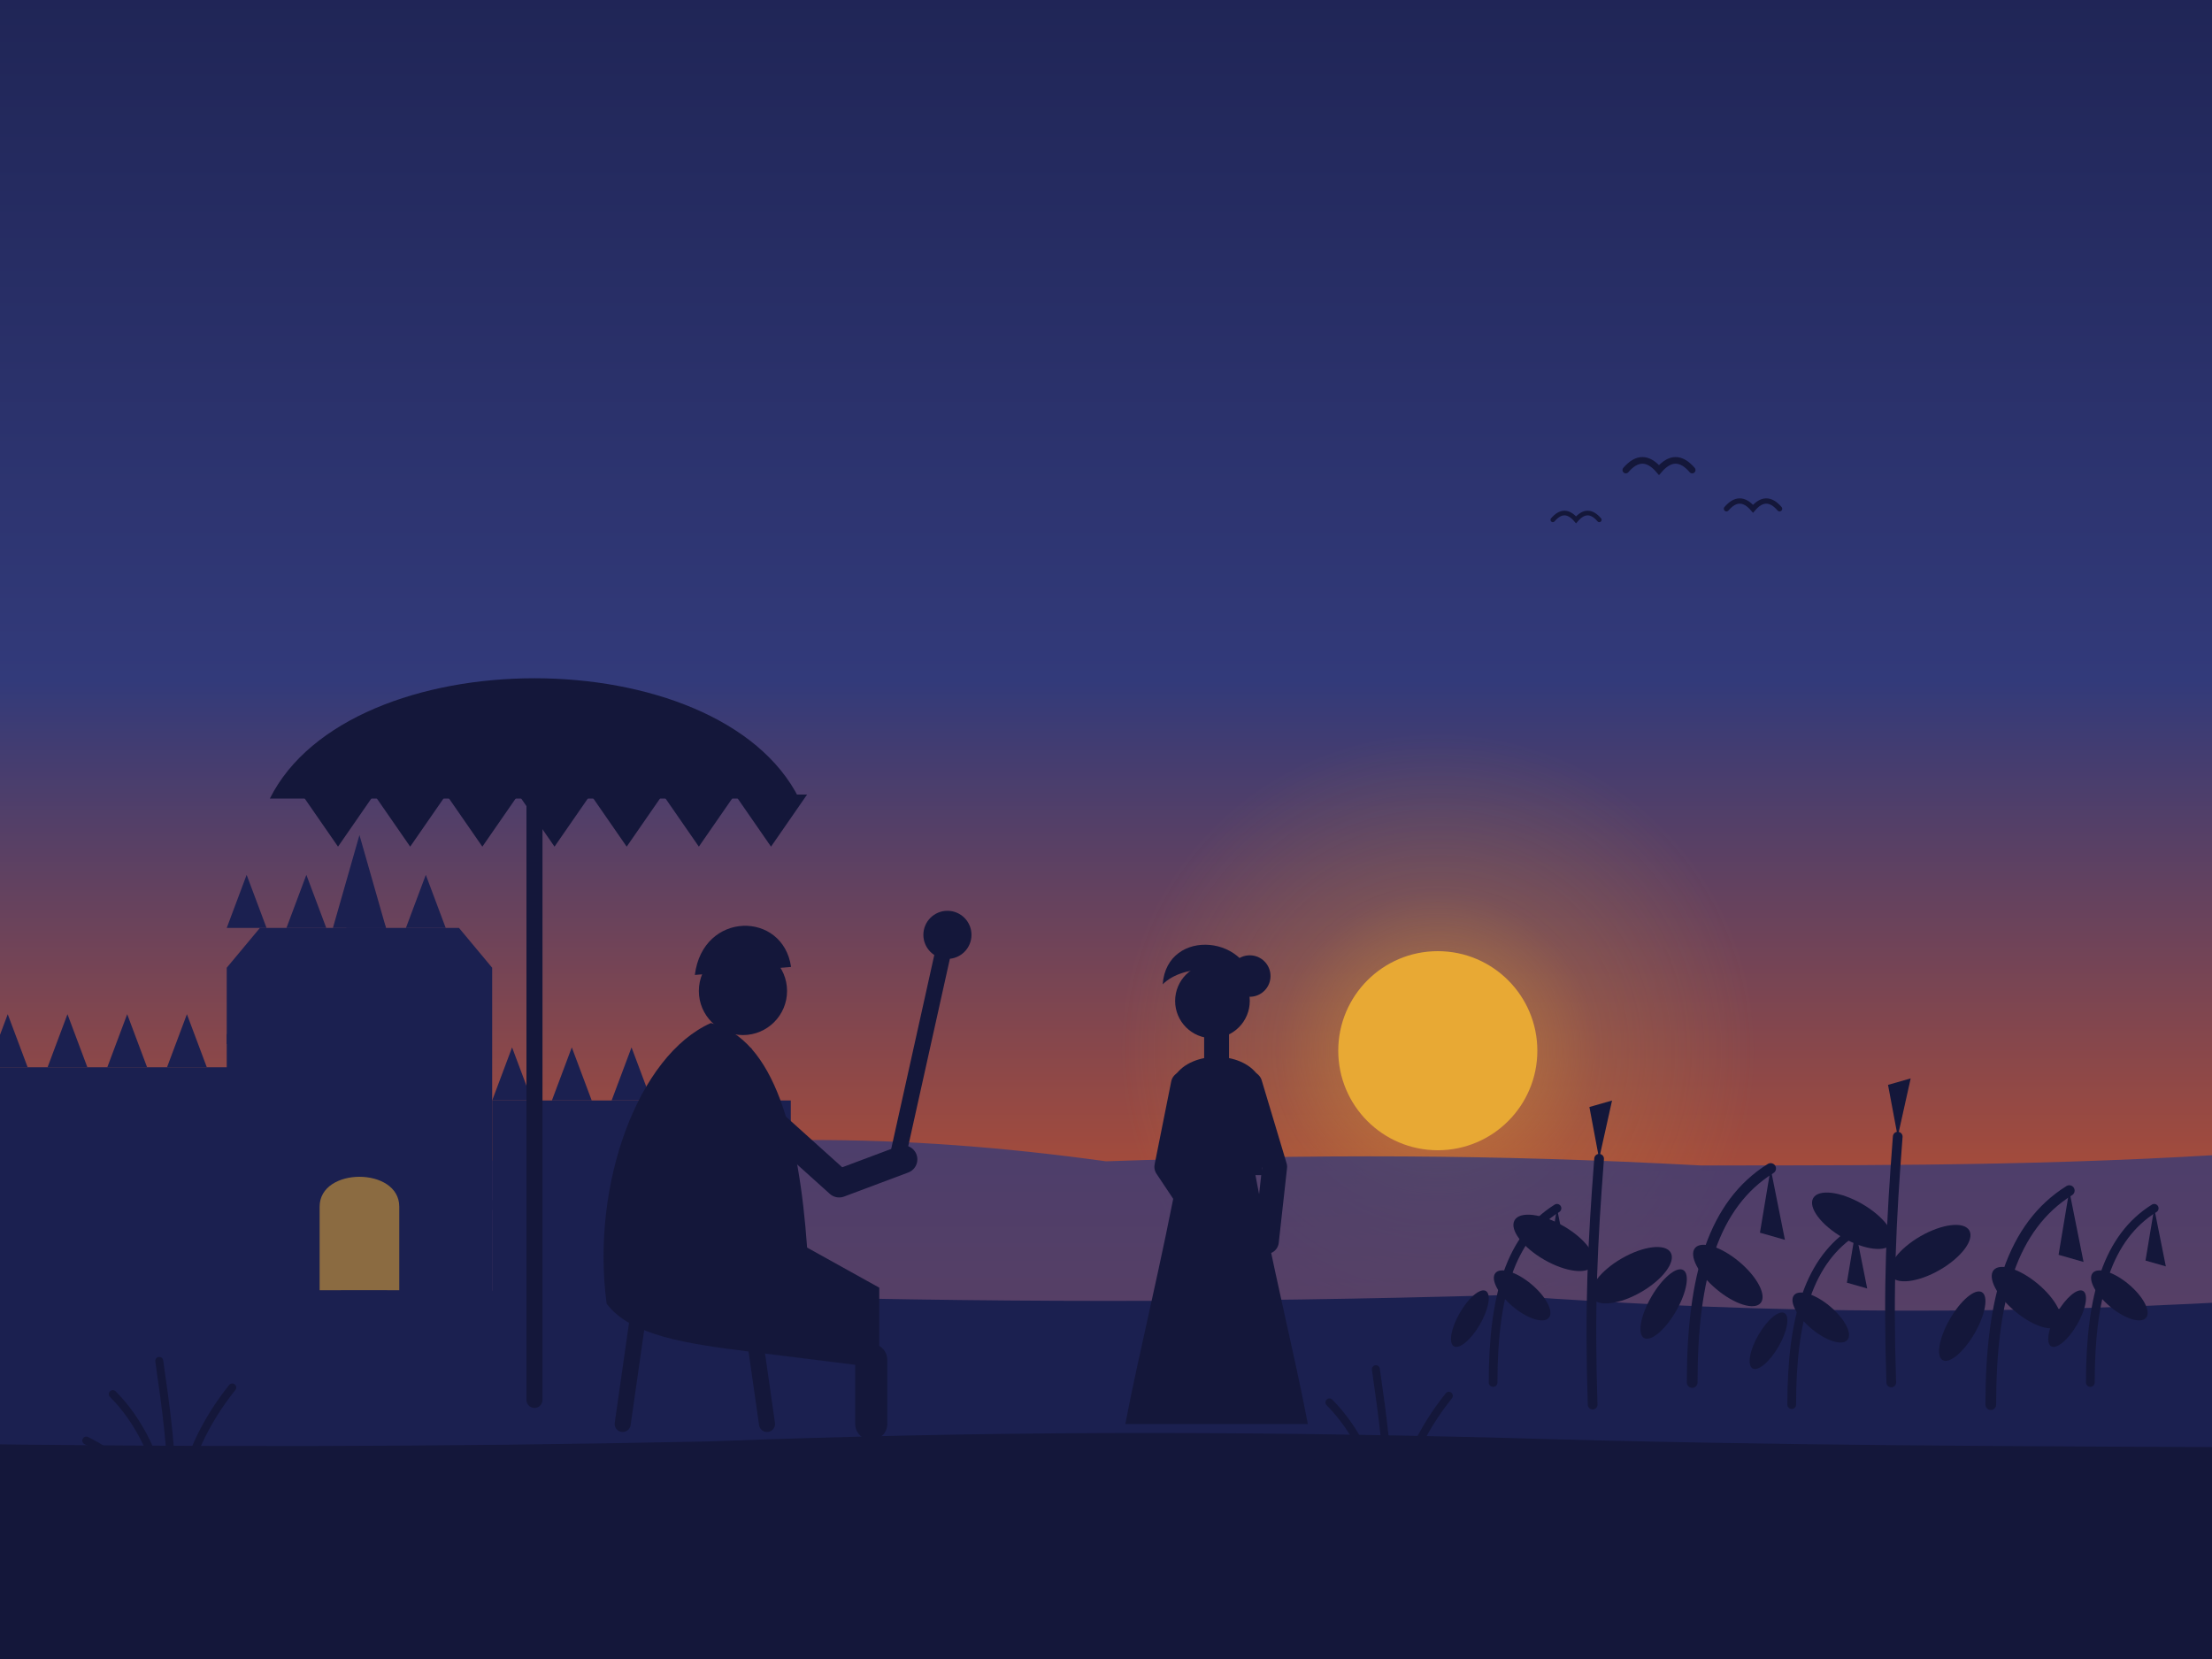
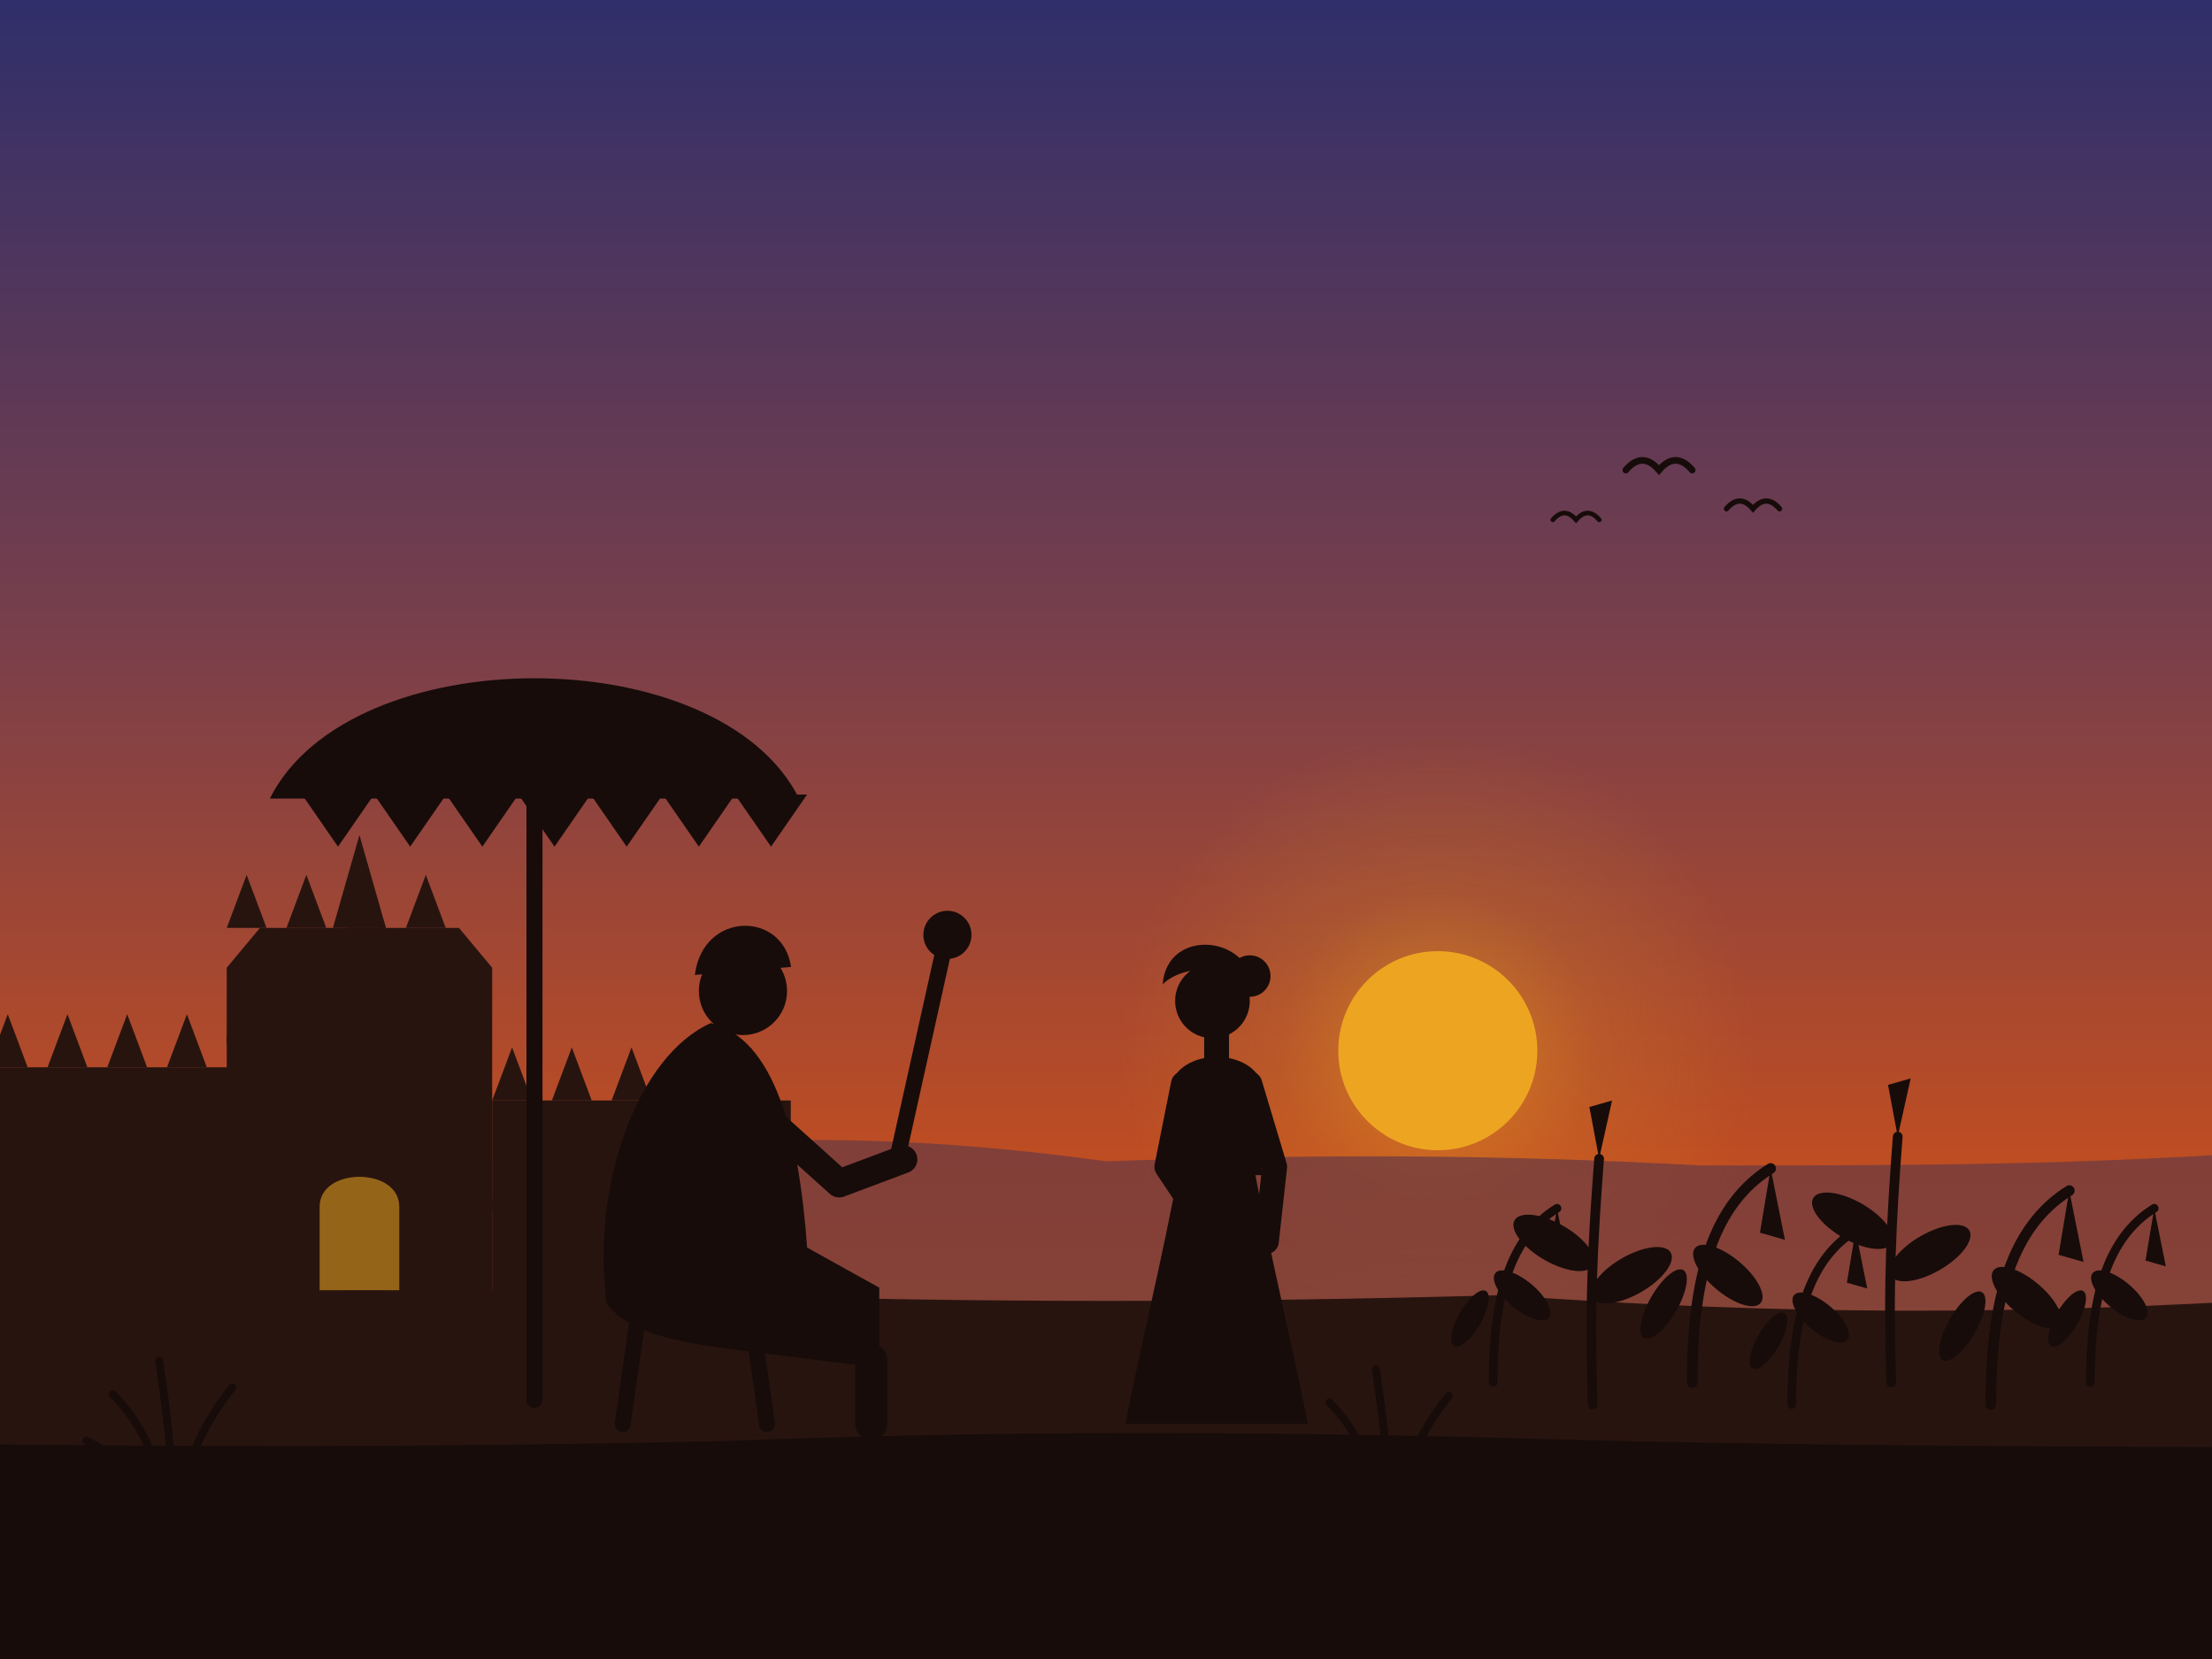
<svg xmlns="http://www.w3.org/2000/svg" viewBox="0 0 800 600" preserveAspectRatio="xMidYMid slice">
  <defs>
    <linearGradient id="yennenga-2-ciel" x1="0" y1="0" x2="0" y2="1">
-       <stop offset="0" stop-color="#1d2251" />
-       <stop offset="0.42" stop-color="#323a7a" />
-       <stop offset="0.75" stop-color="#c2502b" />
-       <stop offset="1" stop-color="#e8a934" />
+       <stop offset="0" stop-color="#232c70" />
+       <stop offset="0.4" stop-color="#7a3f4a" />
+       <stop offset="0.72" stop-color="#c94f1c" />
+       <stop offset="1" stop-color="#eda521" />
    </linearGradient>
    <radialGradient id="yennenga-2-halo">
-       <stop offset="0" stop-color="#e8a934" stop-opacity="0.55" />
-       <stop offset="0.5" stop-color="#e8a934" stop-opacity="0.15" />
-       <stop offset="1" stop-color="#e8a934" stop-opacity="0" />
+       <stop offset="0" stop-color="#eda521" stop-opacity="0.55" />
+       <stop offset="0.5" stop-color="#eda521" stop-opacity="0.15" />
+       <stop offset="1" stop-color="#eda521" stop-opacity="0" />
    </radialGradient>
  </defs>
  <g class="calque-fond">
    <rect x="-40" y="-40" width="880" height="680" fill="url(#yennenga-2-ciel)" />
    <circle cx="520" cy="380" r="115.2" fill="url(#yennenga-2-halo)" class="anime-lueur" />
-     <circle cx="520" cy="380" r="36" fill="#e8a934" />
+     <circle cx="520" cy="380" r="36" fill="#eda521" />
    <g class="anime-vol">
      <g transform="translate(600 170) scale(1 1)">
-         <path d="M-12 0 Q-6 -7 0 0 Q6 -7 12 0" fill="none" stroke="#14173a" stroke-width="2.4" stroke-linecap="round" />
+         <path d="M-12 0 Q-6 -7 0 0 Q6 -7 12 0" fill="none" stroke="#170c0a" stroke-width="2.4" stroke-linecap="round" />
      </g>
      <g transform="translate(634 184) scale(0.8 0.8)">
-         <path d="M-12 0 Q-6 -7 0 0 Q6 -7 12 0" fill="none" stroke="#14173a" stroke-width="2.4" stroke-linecap="round" />
+         <path d="M-12 0 Q-6 -7 0 0 Q6 -7 12 0" fill="none" stroke="#170c0a" stroke-width="2.4" stroke-linecap="round" />
      </g>
      <g transform="translate(570 188) scale(0.7 0.7)">
-         <path d="M-12 0 Q-6 -7 0 0 Q6 -7 12 0" fill="none" stroke="#14173a" stroke-width="2.4" stroke-linecap="round" />
+         <path d="M-12 0 Q-6 -7 0 0 Q6 -7 12 0" fill="none" stroke="#170c0a" stroke-width="2.4" stroke-linecap="round" />
      </g>
    </g>
-     <path fill="#323a7a" opacity="0.75" d="M-30 420 C45.3 408 109.8 408 185 420.9 C260.3 409.6 324.8 409.6 400 420 C475.3 417.4 539.8 417.4 615 421.5 C690.3 421.5 754.8 421.5 830 415.8 V630 H-30Z" />
+     <path fill="#6d3b40" opacity="0.75" d="M-30 420 C45.3 408 109.8 408 185 420.9 C260.3 409.6 324.8 409.6 400 420 C475.3 417.4 539.8 417.4 615 421.5 C690.3 421.5 754.8 421.5 830 415.8 V630 H-30Z" />
  </g>
  <g class="calque-decor">
    <g transform="translate(130 470) scale(1.2 1.2)">
-       <g fill="#1b2050">
+       <g fill="#28140f">
        <rect x="-130" y="-70" width="100" height="70" />
        <rect x="40" y="-60" width="90" height="60" />
        <path d="M-40 0 V-100 L-30 -112 L30 -112 L40 -100 V0Z" />
        <path d="M-130 -70 L-124 -86 L-118 -70Z" />
        <path d="M-112 -70 L-106 -86 L-100 -70Z" />
        <path d="M-94 -70 L-88 -86 L-82 -70Z" />
        <path d="M-76 -70 L-70 -86 L-64 -70Z" />
        <path d="M-58 -70 L-52 -86 L-46 -70Z" />
        <path d="M40 -60 L46 -76 L52 -60Z" />
        <path d="M58 -60 L64 -76 L70 -60Z" />
        <path d="M76 -60 L82 -76 L88 -60Z" />
        <path d="M94 -60 L100 -76 L106 -60Z" />
        <path d="M112 -60 L118 -76 L124 -60Z" />
        <path d="M-40 -112 L-34 -128 L-28 -112Z" />
        <path d="M-22 -112 L-16 -128 L-10 -112Z" />
        <path d="M-4 -112 L2 -128 L8 -112Z" />
        <path d="M14 -112 L20 -128 L26 -112Z" />
        <path d="M-8 -112 L0 -140 L8 -112Z" />
        <rect x="-120" y="-40" width="3" height="10" transform="rotate(90 -120 -40)" />
        <rect x="-98" y="-40" width="3" height="10" transform="rotate(90 -98 -40)" />
        <rect x="-76" y="-40" width="3" height="10" transform="rotate(90 -76 -40)" />
        <rect x="-54" y="-40" width="3" height="10" transform="rotate(90 -54 -40)" />
        <rect x="50" y="-30" width="3" height="10" transform="rotate(90 50 -30)" />
        <rect x="72" y="-30" width="3" height="10" transform="rotate(90 72 -30)" />
        <rect x="94" y="-30" width="3" height="10" transform="rotate(90 94 -30)" />
        <rect x="116" y="-30" width="3" height="10" transform="rotate(90 116 -30)" />
        <rect x="-30" y="-80" width="3" height="10" transform="rotate(90 -30 -80)" />
        <rect x="-8" y="-80" width="3" height="10" transform="rotate(90 -8 -80)" />
        <rect x="14" y="-80" width="3" height="10" transform="rotate(90 14 -80)" />
      </g>
-       <path fill="#e8a934" opacity="0.55" d="M-12 0 V-28 C-12 -40 12 -40 12 -28 V0Z" />
+       <path fill="#eda521" opacity="0.55" d="M-12 0 V-28 C-12 -40 12 -40 12 -28 V0Z" />
    </g>
-     <path fill="#1b2050" d="M-30 470 C70.3 465.8 156.3 465.8 256.7 468.3 C357 471.2 443 471.2 543.3 468.4 C643.7 475.7 729.7 475.7 830 469.5 V630 H-30Z" />
+     <path fill="#28140f" d="M-30 470 C70.3 465.8 156.3 465.8 256.7 468.3 C357 471.2 443 471.2 543.3 468.4 C643.7 475.7 729.7 475.7 830 469.5 V630 H-30Z" />
    <g transform="translate(540 500) scale(1.05 1.05)">
      <g class="anime-vent" style="animation-delay:0s">
-         <path d="M0 0 C0 -30 6 -50 22 -60" fill="none" stroke="#14173a" stroke-width="3" stroke-linecap="round" stroke-linejoin="round" />
-         <g fill="#14173a">
+         <path d="M0 0 C0 -30 6 -50 22 -60" fill="none" stroke="#170c0a" stroke-width="3" stroke-linecap="round" stroke-linejoin="round" />
+         <g fill="#170c0a">
          <ellipse cx="10" cy="-30" rx="12" ry="5" transform="rotate(40 10 -30)" />
          <ellipse cx="-8" cy="-22" rx="11" ry="4" transform="rotate(-60 -8 -22)" />
          <path d="M22 -60 L26 -40 L19 -42Z" />
        </g>
      </g>
    </g>
    <g transform="translate(576 508) scale(1.17 1.17)">
      <g class="anime-vent" style="animation-delay:-0.4s">
-         <path d="M0 0 C-1 -30 0 -50 2 -76" fill="none" stroke="#14173a" stroke-width="3" stroke-linecap="round" stroke-linejoin="round" />
-         <g fill="#14173a">
+         <path d="M0 0 C-1 -30 0 -50 2 -76" fill="none" stroke="#170c0a" stroke-width="3" stroke-linecap="round" stroke-linejoin="round" />
+         <g fill="#170c0a">
          <ellipse cx="12" cy="-40" rx="14" ry="6" transform="rotate(-30 12 -40)" />
          <ellipse cx="-12" cy="-50" rx="14" ry="6" transform="rotate(30 -12 -50)" />
          <path d="M2 -76 L6 -94 L-1 -92Z" />
        </g>
      </g>
    </g>
    <g transform="translate(612 500) scale(1.29 1.29)">
      <g class="anime-vent" style="animation-delay:-0.8s">
-         <path d="M0 0 C0 -30 6 -50 22 -60" fill="none" stroke="#14173a" stroke-width="3" stroke-linecap="round" stroke-linejoin="round" />
-         <g fill="#14173a">
+         <path d="M0 0 C0 -30 6 -50 22 -60" fill="none" stroke="#170c0a" stroke-width="3" stroke-linecap="round" stroke-linejoin="round" />
+         <g fill="#170c0a">
          <ellipse cx="10" cy="-30" rx="12" ry="5" transform="rotate(40 10 -30)" />
          <ellipse cx="-8" cy="-22" rx="11" ry="4" transform="rotate(-60 -8 -22)" />
          <path d="M22 -60 L26 -40 L19 -42Z" />
        </g>
      </g>
    </g>
    <g transform="translate(648 508) scale(1.05 1.05)">
      <g class="anime-vent" style="animation-delay:-1.2s">
-         <path d="M0 0 C0 -30 6 -50 22 -60" fill="none" stroke="#14173a" stroke-width="3" stroke-linecap="round" stroke-linejoin="round" />
-         <g fill="#14173a">
+         <path d="M0 0 C0 -30 6 -50 22 -60" fill="none" stroke="#170c0a" stroke-width="3" stroke-linecap="round" stroke-linejoin="round" />
+         <g fill="#170c0a">
          <ellipse cx="10" cy="-30" rx="12" ry="5" transform="rotate(40 10 -30)" />
          <ellipse cx="-8" cy="-22" rx="11" ry="4" transform="rotate(-60 -8 -22)" />
          <path d="M22 -60 L26 -40 L19 -42Z" />
        </g>
      </g>
    </g>
    <g transform="translate(684 500) scale(1.17 1.17)">
      <g class="anime-vent" style="animation-delay:-1.6s">
-         <path d="M0 0 C-1 -30 0 -50 2 -76" fill="none" stroke="#14173a" stroke-width="3" stroke-linecap="round" stroke-linejoin="round" />
-         <g fill="#14173a">
+         <path d="M0 0 C-1 -30 0 -50 2 -76" fill="none" stroke="#170c0a" stroke-width="3" stroke-linecap="round" stroke-linejoin="round" />
+         <g fill="#170c0a">
          <ellipse cx="12" cy="-40" rx="14" ry="6" transform="rotate(-30 12 -40)" />
          <ellipse cx="-12" cy="-50" rx="14" ry="6" transform="rotate(30 -12 -50)" />
          <path d="M2 -76 L6 -94 L-1 -92Z" />
        </g>
      </g>
    </g>
    <g transform="translate(720 508) scale(1.29 1.29)">
      <g class="anime-vent" style="animation-delay:-2s">
-         <path d="M0 0 C0 -30 6 -50 22 -60" fill="none" stroke="#14173a" stroke-width="3" stroke-linecap="round" stroke-linejoin="round" />
-         <g fill="#14173a">
+         <path d="M0 0 C0 -30 6 -50 22 -60" fill="none" stroke="#170c0a" stroke-width="3" stroke-linecap="round" stroke-linejoin="round" />
+         <g fill="#170c0a">
          <ellipse cx="10" cy="-30" rx="12" ry="5" transform="rotate(40 10 -30)" />
          <ellipse cx="-8" cy="-22" rx="11" ry="4" transform="rotate(-60 -8 -22)" />
          <path d="M22 -60 L26 -40 L19 -42Z" />
        </g>
      </g>
    </g>
    <g transform="translate(756 500) scale(1.05 1.05)">
      <g class="anime-vent" style="animation-delay:-2.4s">
-         <path d="M0 0 C0 -30 6 -50 22 -60" fill="none" stroke="#14173a" stroke-width="3" stroke-linecap="round" stroke-linejoin="round" />
-         <g fill="#14173a">
+         <path d="M0 0 C0 -30 6 -50 22 -60" fill="none" stroke="#170c0a" stroke-width="3" stroke-linecap="round" stroke-linejoin="round" />
+         <g fill="#170c0a">
          <ellipse cx="10" cy="-30" rx="12" ry="5" transform="rotate(40 10 -30)" />
          <ellipse cx="-8" cy="-22" rx="11" ry="4" transform="rotate(-60 -8 -22)" />
          <path d="M22 -60 L26 -40 L19 -42Z" />
        </g>
      </g>
    </g>
  </g>
  <g class="calque-personnages">
    <g transform="translate(260 515) scale(1.45 1.45)">
-       <g fill="#14173a">
+       <g fill="#170c0a">
        <rect x="-26" y="-34" width="40" height="7" rx="2" />
-         <path d="M-20 -28 L-24 0 M8 -28 L12 0" fill="none" stroke="#14173a" stroke-width="4" stroke-linecap="round" stroke-linejoin="round" />
+         <path d="M-20 -28 L-24 0 M8 -28 L12 0" fill="none" stroke="#170c0a" stroke-width="4" stroke-linecap="round" stroke-linejoin="round" />
        <path d="M-28 -30 C-32 -60 -20 -92 -2 -100 C14 -96 20 -72 22 -44 L40 -34 L40 -14 L8 -18 C-8 -20 -22 -22 -28 -30Z" />
        <circle cx="6" cy="-108" r="11" />
        <path d="M-6 -112 C-4 -128 16 -128 18 -114Z" />
      </g>
-       <path d="M38 -16 L38 0" fill="none" stroke="#14173a" stroke-width="8" stroke-linecap="round" stroke-linejoin="round" />
-       <path d="M10 -78 L30 -60 L46 -66" fill="none" stroke="#14173a" stroke-width="7" stroke-linecap="round" stroke-linejoin="round" />
-       <path d="M-46 -6 L-46 -176" fill="none" stroke="#14173a" stroke-width="4" stroke-linecap="round" stroke-linejoin="round" />
-       <path fill="#14173a" d="M-112 -156 C-92 -196 0 -196 20 -156Z" />
-       <g fill="#14173a">
+       <path d="M38 -16 L38 0" fill="none" stroke="#170c0a" stroke-width="8" stroke-linecap="round" stroke-linejoin="round" />
+       <path d="M10 -78 L30 -60 L46 -66" fill="none" stroke="#170c0a" stroke-width="7" stroke-linecap="round" stroke-linejoin="round" />
+       <path d="M-46 -6 L-46 -176" fill="none" stroke="#170c0a" stroke-width="4" stroke-linecap="round" stroke-linejoin="round" />
+       <path fill="#170c0a" d="M-112 -156 C-92 -196 0 -196 20 -156Z" />
+       <g fill="#170c0a">
        <path d="M-104 -157 L-95 -144 L-86 -157Z" />
        <path d="M-86 -157 L-77 -144 L-68 -157Z" />
        <path d="M-68 -157 L-59 -144 L-50 -157Z" />
        <path d="M-50 -157 L-41 -144 L-32 -157Z" />
        <path d="M-32 -157 L-23 -144 L-14 -157Z" />
        <path d="M-14 -157 L-5 -144 L4 -157Z" />
        <path d="M4 -157 L13 -144 L22 -157Z" />
      </g>
-       <path d="M44 -64 L56 -118" fill="none" stroke="#14173a" stroke-width="4" stroke-linecap="round" stroke-linejoin="round" />
-       <circle cx="57" cy="-122" r="6" fill="#14173a" />
+       <path d="M44 -64 L56 -118" fill="none" stroke="#170c0a" stroke-width="4" stroke-linecap="round" stroke-linejoin="round" />
+       <circle cx="57" cy="-122" r="6" fill="#170c0a" />
    </g>
    <g transform="translate(440 515) scale(-1.5 1.5)">
-       <g fill="#14173a">
+       <g fill="#170c0a">
        <path d="M-9 -62 C-13 -40 -19 -16 -22 0 L22 0 C19 -16 13 -40 9 -62Z" />
        <path d="M-11 -60 L-10 -84 C-6 -90 6 -90 10 -84 L11 -60Z" />
        <rect x="-3" y="-95" width="6" height="9" />
        <circle cx="1" cy="-102" r="9" />
        <path d="M-9 -104 C-9 -118 12 -120 13 -106 C8 -111 -4 -111 -9 -104Z" />
        <circle cx="-8" cy="-108" r="5" />
      </g>
-       <path d="M-8 -82 L-14 -62 L-12 -44" fill="none" stroke="#14173a" stroke-width="6" stroke-linecap="round" stroke-linejoin="round" />
-       <path d="M8 -82 L12 -62 L4 -50" fill="none" stroke="#14173a" stroke-width="6" stroke-linecap="round" stroke-linejoin="round" />
+       <path d="M-8 -82 L-14 -62 L-12 -44" fill="none" stroke="#170c0a" stroke-width="6" stroke-linecap="round" stroke-linejoin="round" />
+       <path d="M8 -82 L12 -62 L4 -50" fill="none" stroke="#170c0a" stroke-width="6" stroke-linecap="round" stroke-linejoin="round" />
    </g>
-     <path fill="#14173a" d="M-30 522 C70.3 523.4 156.3 523.4 256.7 521.3 C357 517.5 443 517.5 543.3 520 C643.7 523 729.7 523 830 523.5 V630 H-30Z" />
+     <path fill="#170c0a" d="M-30 522 C70.3 523.4 156.3 523.4 256.7 521.3 C357 517.5 443 517.5 543.3 520 C643.7 523 729.7 523 830 523.5 V630 H-30Z" />
    <g transform="translate(60 545) scale(1.2 1.2)">
      <g class="anime-vent">
-         <path d="M0 0 C-2 -14 -8 -26 -16 -34" fill="none" stroke="#14173a" stroke-width="2.4" stroke-linecap="round" stroke-linejoin="round" />
-         <path d="M2 0 C2 -16 0 -30 -2 -44" fill="none" stroke="#14173a" stroke-width="2.4" stroke-linecap="round" stroke-linejoin="round" />
-         <path d="M4 0 C6 -14 12 -26 20 -36" fill="none" stroke="#14173a" stroke-width="2.4" stroke-linecap="round" stroke-linejoin="round" />
-         <path d="M-4 0 C-8 -10 -16 -16 -24 -20" fill="none" stroke="#14173a" stroke-width="2.4" stroke-linecap="round" stroke-linejoin="round" />
-         <path d="M6 0 C10 -8 18 -14 28 -16" fill="none" stroke="#14173a" stroke-width="2.4" stroke-linecap="round" stroke-linejoin="round" />
+         <path d="M0 0 C-2 -14 -8 -26 -16 -34" fill="none" stroke="#170c0a" stroke-width="2.4" stroke-linecap="round" stroke-linejoin="round" />
+         <path d="M2 0 C2 -16 0 -30 -2 -44" fill="none" stroke="#170c0a" stroke-width="2.4" stroke-linecap="round" stroke-linejoin="round" />
+         <path d="M4 0 C6 -14 12 -26 20 -36" fill="none" stroke="#170c0a" stroke-width="2.4" stroke-linecap="round" stroke-linejoin="round" />
+         <path d="M-4 0 C-8 -10 -16 -16 -24 -20" fill="none" stroke="#170c0a" stroke-width="2.4" stroke-linecap="round" stroke-linejoin="round" />
+         <path d="M6 0 C10 -8 18 -14 28 -16" fill="none" stroke="#170c0a" stroke-width="2.4" stroke-linecap="round" stroke-linejoin="round" />
      </g>
    </g>
    <g transform="translate(500 548) scale(1.2 1.2)">
      <g class="anime-vent" style="animation-delay:-0.5s">
-         <path d="M0 0 C-2 -14 -8 -26 -16 -34" fill="none" stroke="#14173a" stroke-width="2.4" stroke-linecap="round" stroke-linejoin="round" />
-         <path d="M2 0 C2 -16 0 -30 -2 -44" fill="none" stroke="#14173a" stroke-width="2.4" stroke-linecap="round" stroke-linejoin="round" />
-         <path d="M4 0 C6 -14 12 -26 20 -36" fill="none" stroke="#14173a" stroke-width="2.4" stroke-linecap="round" stroke-linejoin="round" />
-         <path d="M-4 0 C-8 -10 -16 -16 -24 -20" fill="none" stroke="#14173a" stroke-width="2.4" stroke-linecap="round" stroke-linejoin="round" />
-         <path d="M6 0 C10 -8 18 -14 28 -16" fill="none" stroke="#14173a" stroke-width="2.4" stroke-linecap="round" stroke-linejoin="round" />
+         <path d="M0 0 C-2 -14 -8 -26 -16 -34" fill="none" stroke="#170c0a" stroke-width="2.4" stroke-linecap="round" stroke-linejoin="round" />
+         <path d="M2 0 C2 -16 0 -30 -2 -44" fill="none" stroke="#170c0a" stroke-width="2.4" stroke-linecap="round" stroke-linejoin="round" />
+         <path d="M4 0 C6 -14 12 -26 20 -36" fill="none" stroke="#170c0a" stroke-width="2.4" stroke-linecap="round" stroke-linejoin="round" />
+         <path d="M-4 0 C-8 -10 -16 -16 -24 -20" fill="none" stroke="#170c0a" stroke-width="2.4" stroke-linecap="round" stroke-linejoin="round" />
+         <path d="M6 0 C10 -8 18 -14 28 -16" fill="none" stroke="#170c0a" stroke-width="2.4" stroke-linecap="round" stroke-linejoin="round" />
      </g>
    </g>
  </g>
</svg>
